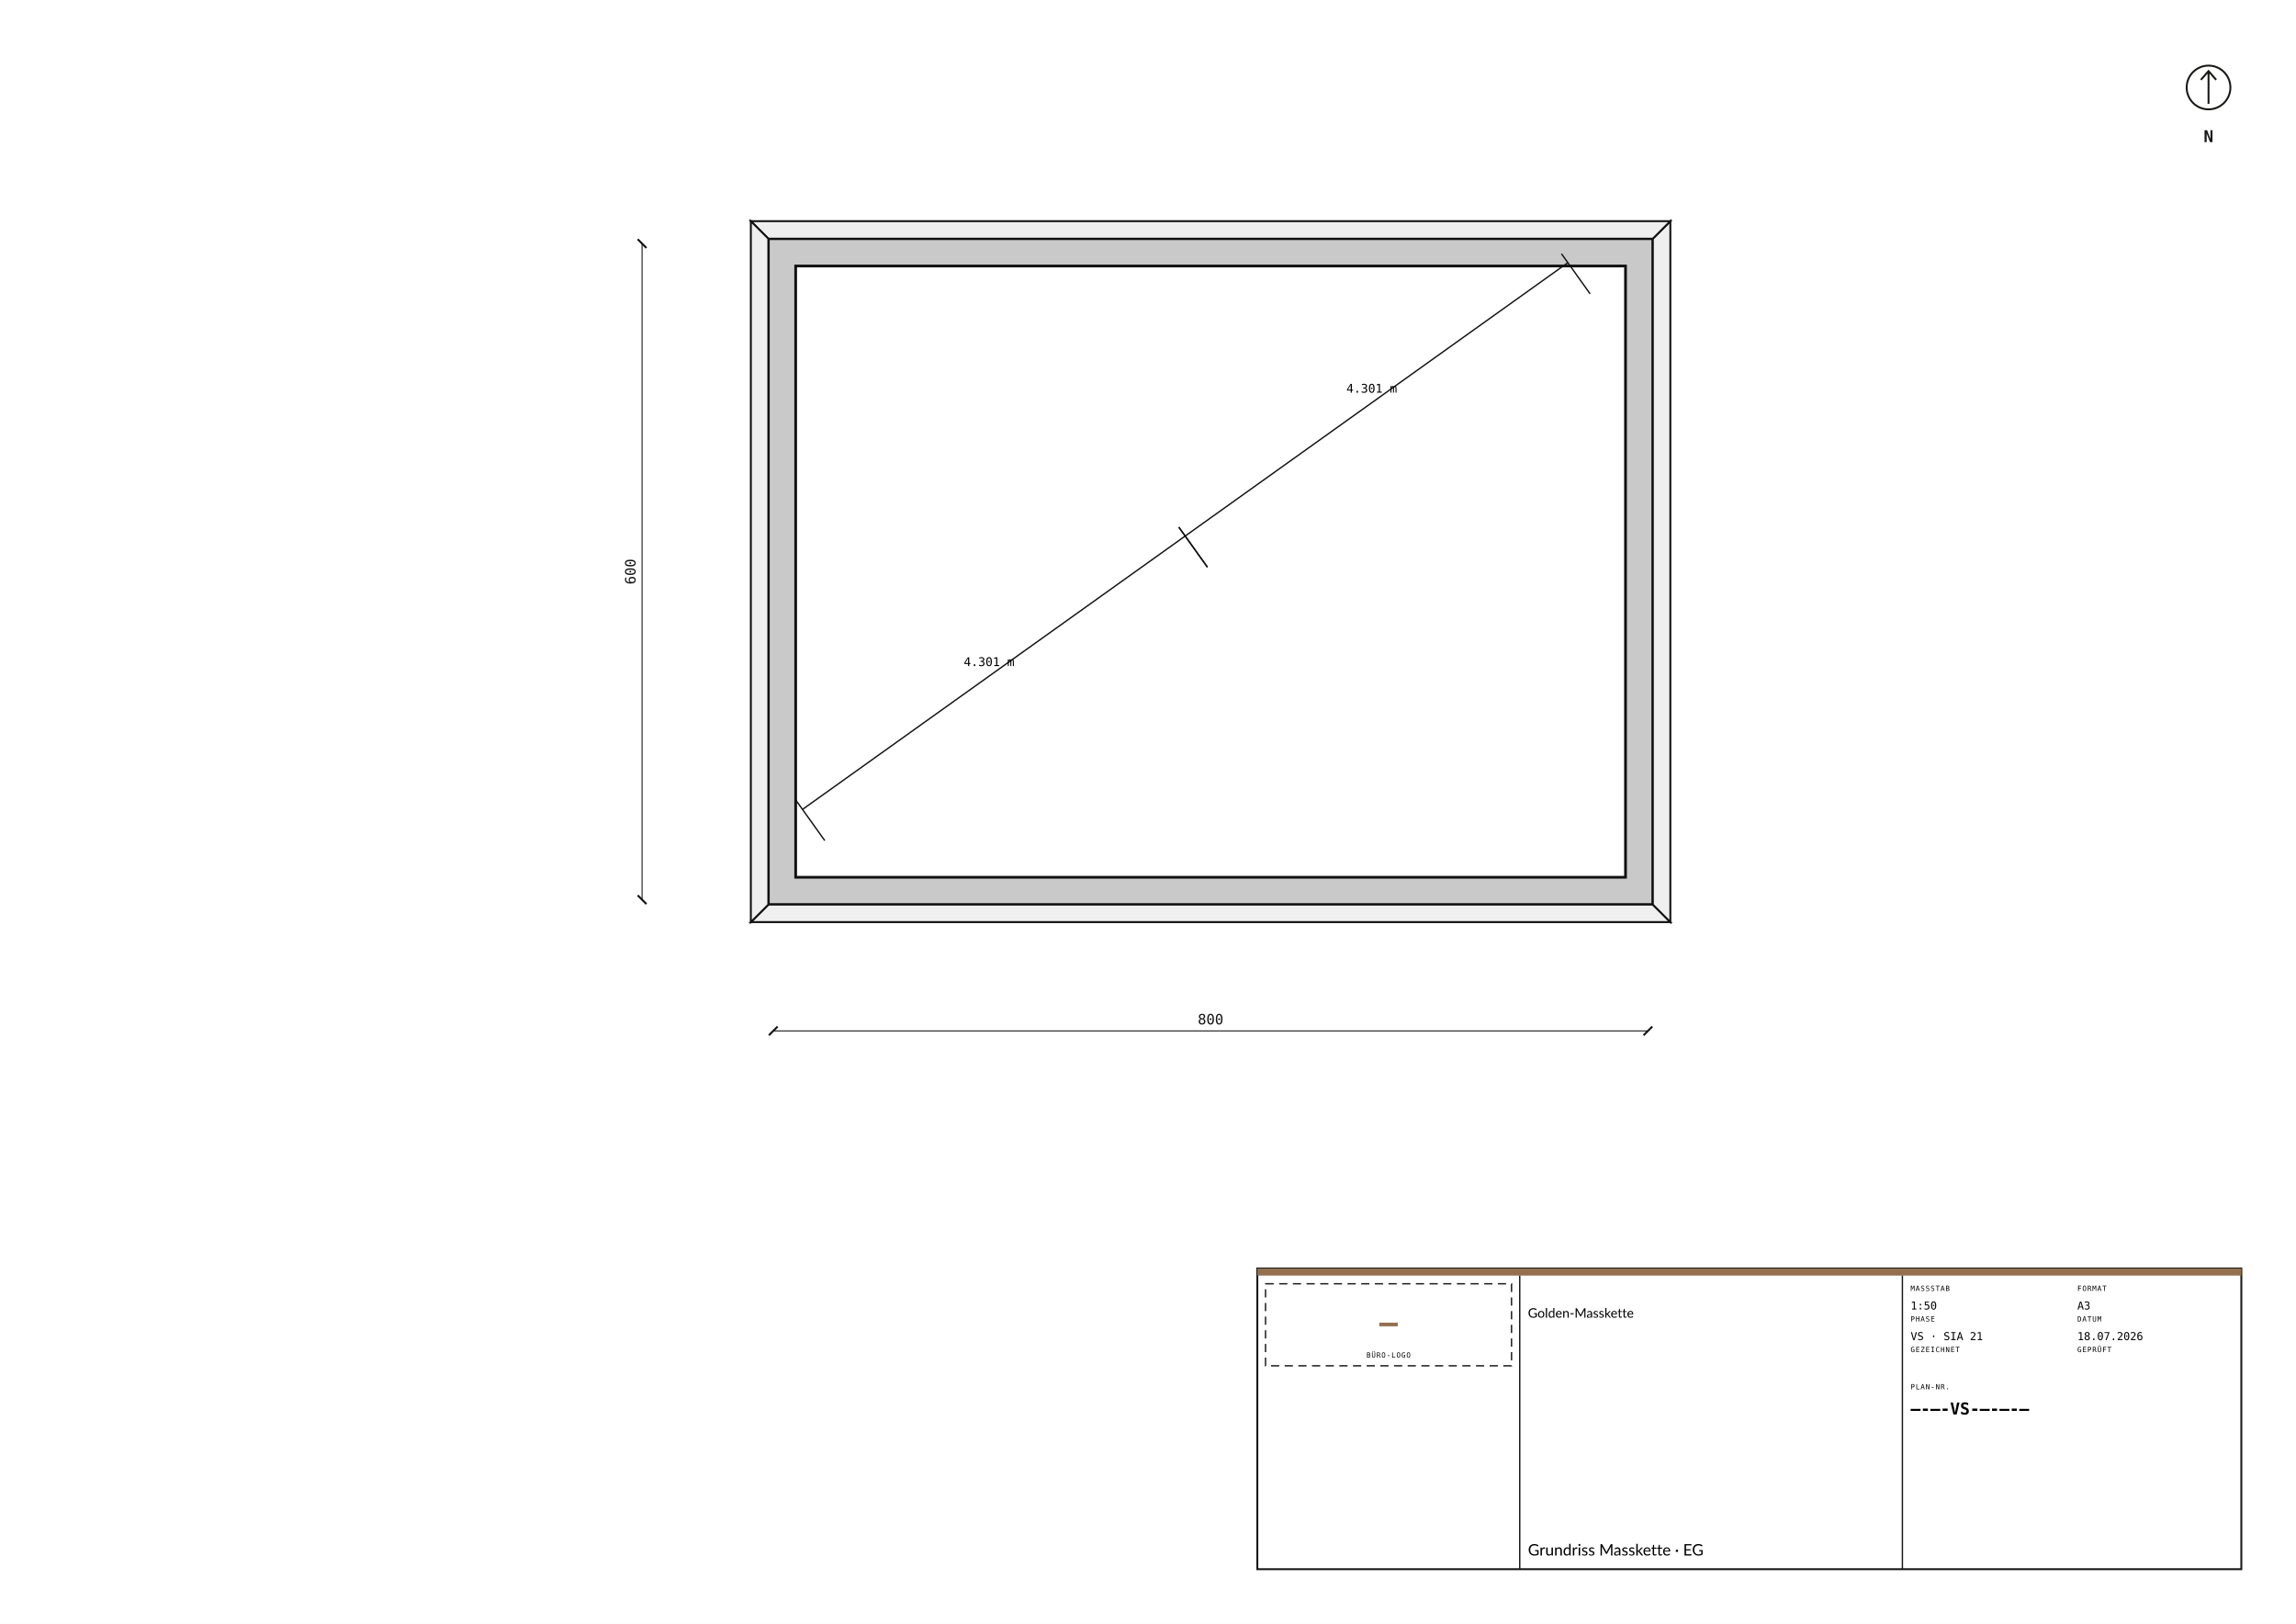
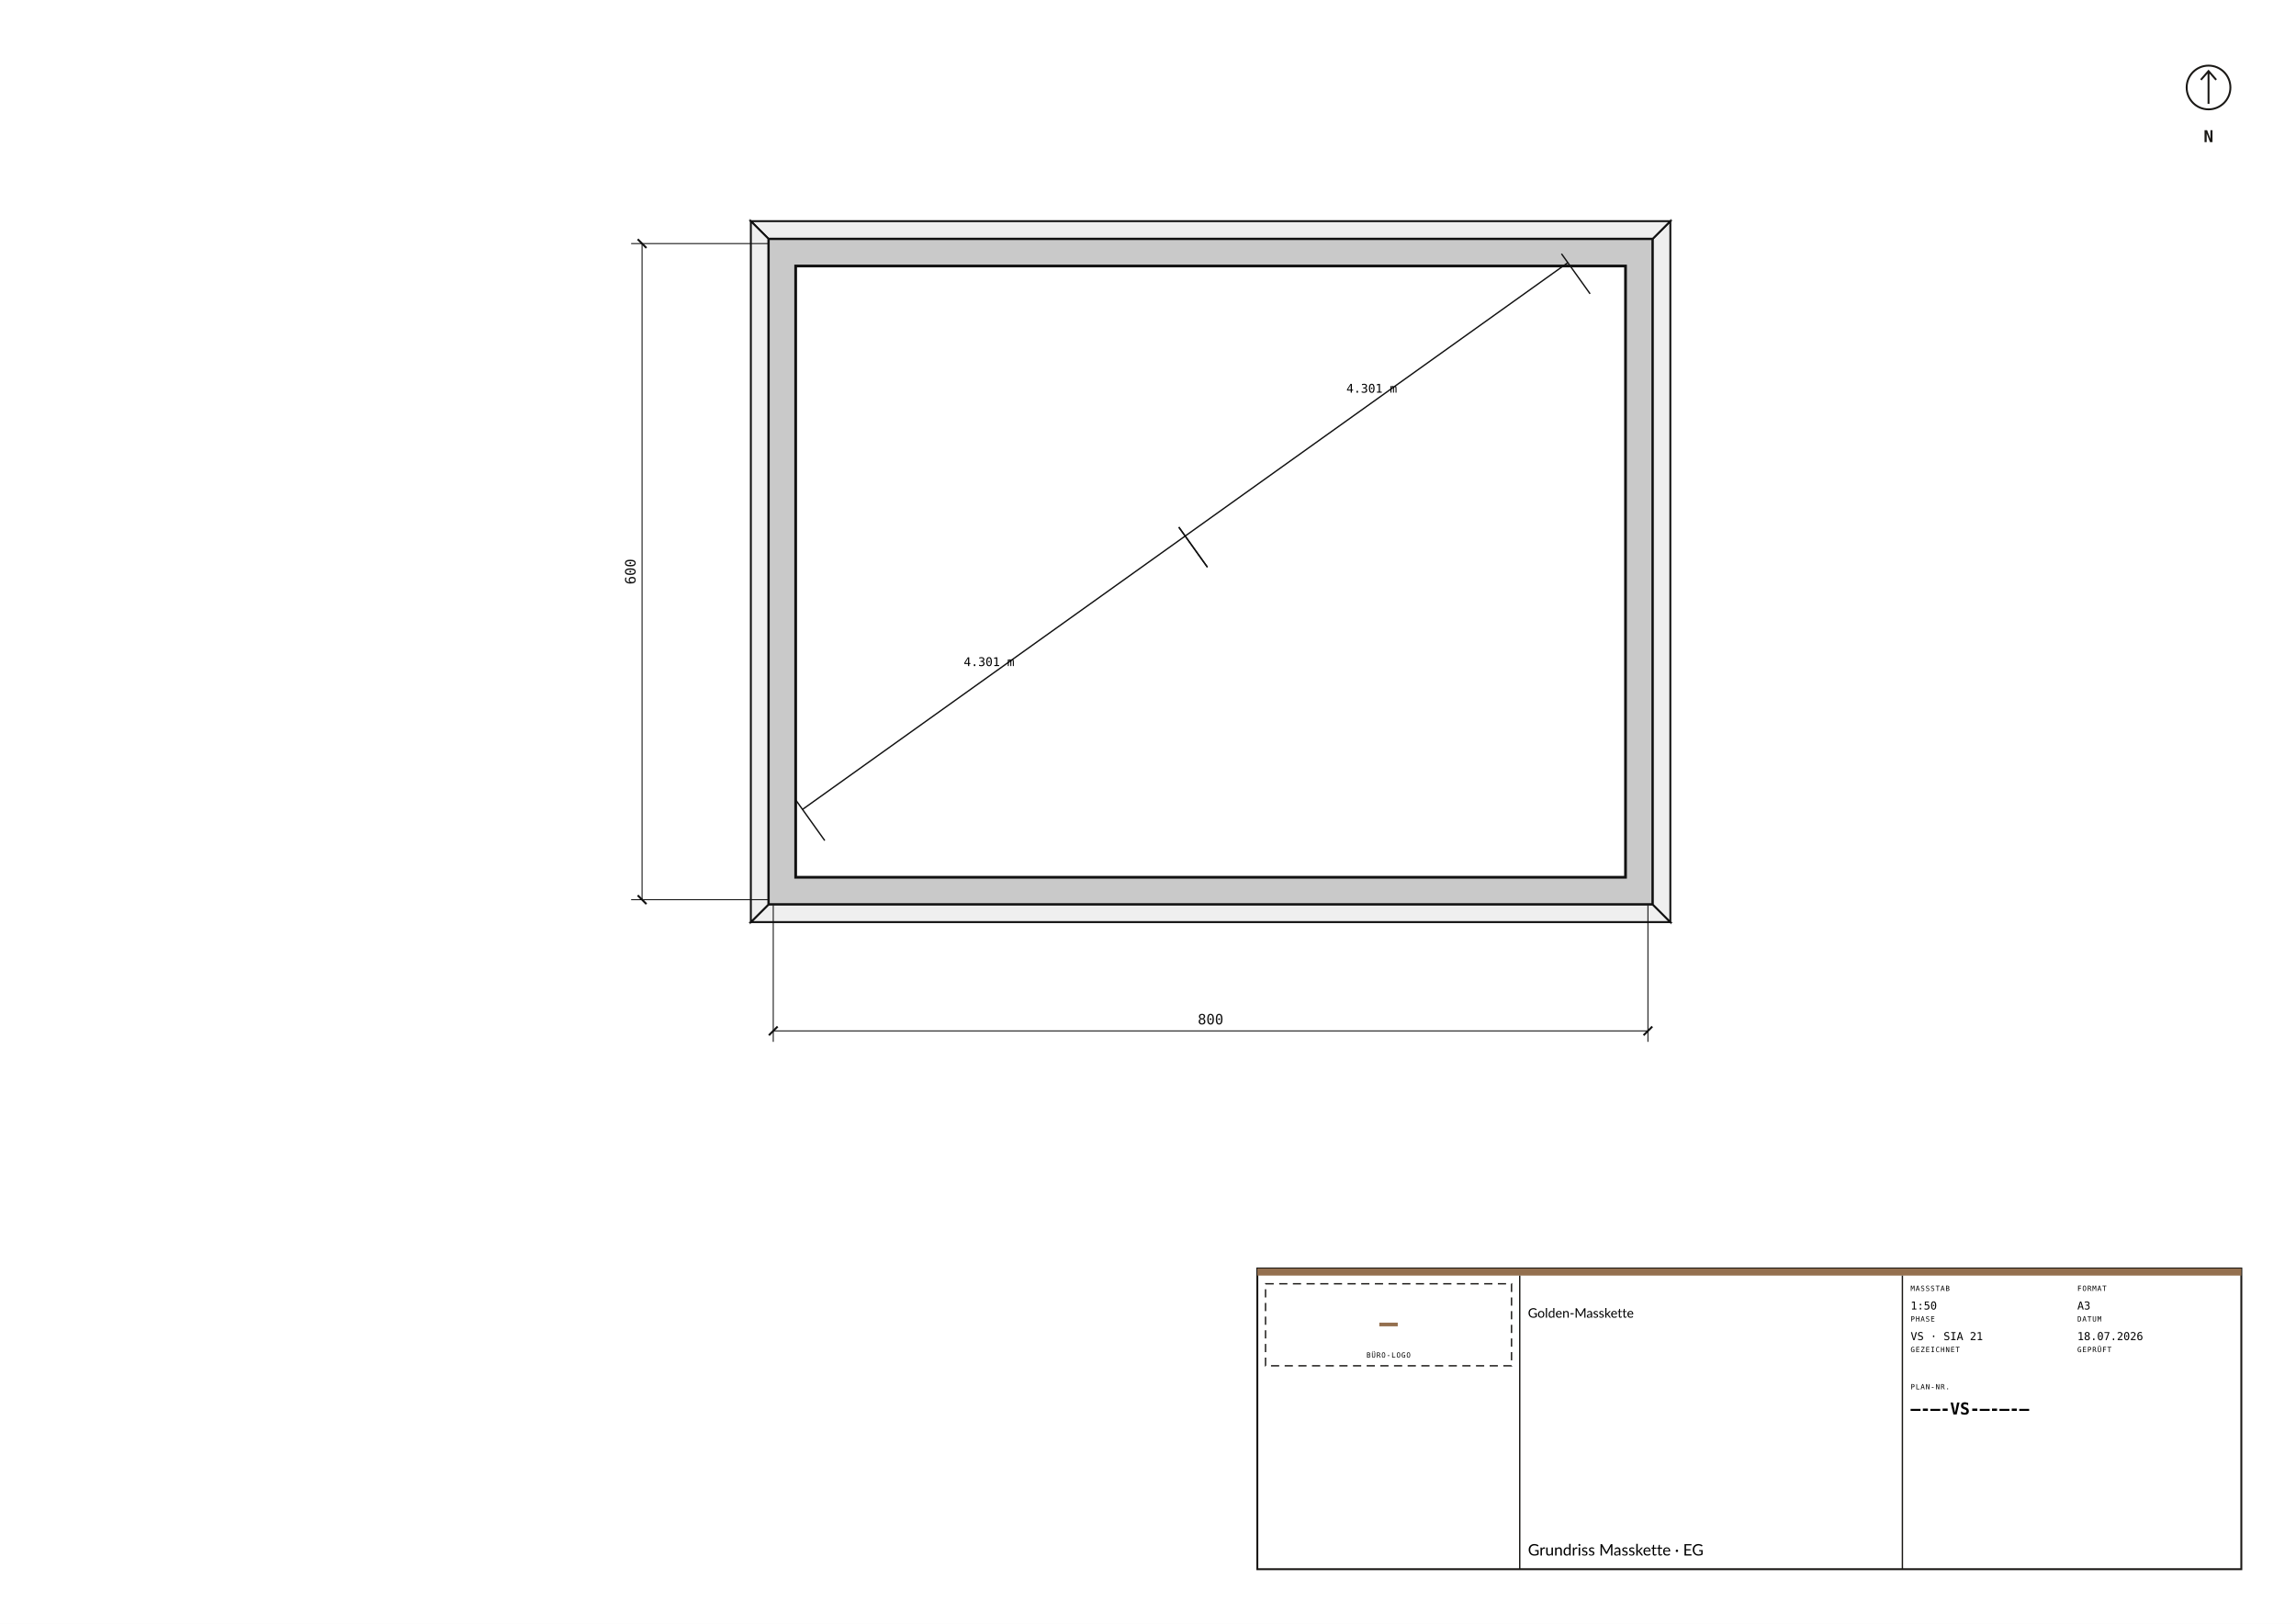
<svg xmlns="http://www.w3.org/2000/svg" width="420mm" height="297mm" viewBox="0 0 420 297" font-family="Helvetica, Arial, sans-serif">
  <rect width="420" height="297" fill="white" />
  <g transform="translate(141.45, 164.55) scale(0.02)">
    <path d="M 8045 45 L 8045 -6045 L -45 -6045 L -45 45 Z M 205 -5795 L 7795 -5795 L 7795 -205 L 205 -205 Z" fill-rule="evenodd" fill="#c9c9c9" stroke="#111" stroke-width="25" />
    <path d="M -45 45 L 8045 45 L 8205 205 L -205 205 Z" fill-rule="evenodd" fill="#efefef" stroke="#111" stroke-width="17.5" />
    <path d="M 8045 45 L 8045 -6045 L 8205 -6205 L 8205 205 Z" fill-rule="evenodd" fill="#efefef" stroke="#111" stroke-width="17.5" />
    <path d="M 8045 -6045 L -45 -6045 L -205 -6205 L 8205 -6205 Z" fill-rule="evenodd" fill="#efefef" stroke="#111" stroke-width="17.5" />
    <path d="M -45 -6045 L -45 45 L -205 205 L -205 -6205 Z" fill-rule="evenodd" fill="#efefef" stroke="#111" stroke-width="17.5" />
    <line x1="267.505" y1="-825.493" x2="3767.505" y2="-3325.493" stroke="#111" stroke-width="12.5" />
    <line x1="470.938" y1="-540.687" x2="209.381" y2="-906.867" stroke="#111" stroke-width="12.5" />
    <line x1="3970.938" y1="-3040.687" x2="3709.381" y2="-3406.867" stroke="#111" stroke-width="12.5" />
    <line x1="3767.505" y1="-3325.493" x2="7267.505" y2="-5825.493" stroke="#111" stroke-width="12.5" />
    <line x1="3970.938" y1="-3040.687" x2="3709.381" y2="-3406.867" stroke="#111" stroke-width="12.5" />
    <line x1="7470.938" y1="-5540.687" x2="7209.381" y2="-5906.867" stroke="#111" stroke-width="12.5" />
    <text x="1973.912" y="-2136.523" text-anchor="middle" font-size="110" font-family="'IBM Plex Mono', ui-monospace, monospace">4.301 m</text>
    <text x="5473.912" y="-4636.523" text-anchor="middle" font-size="110" font-family="'IBM Plex Mono', ui-monospace, monospace">4.301 m</text>
    <g stroke="#111" fill="#111">
      <line x1="0" y1="1200" x2="8000" y2="1200" stroke-width="9" />
+       <line x1="0" y1="50" x2="0" y2="1300" stroke-width="9" />
+       <line x1="8000" y1="50" x2="8000" y2="1300" stroke-width="9" />
      <line x1="-40" y1="1240" x2="40" y2="1160" stroke-width="18" />
      <line x1="7960" y1="1240" x2="8040" y2="1160" stroke-width="18" />
      <text x="4000" y="1140" text-anchor="middle" font-size="130" font-family="'IBM Plex Mono', ui-monospace, monospace" stroke="none">800</text>
    </g>
    <g stroke="#111" fill="#111">
      <line x1="-1200" y1="0" x2="-1200" y2="-6000" stroke-width="9" />
+       <line x1="-50" y1="0" x2="-1300" y2="0" stroke-width="9" />
+       <line x1="-50" y1="-6000" x2="-1300" y2="-6000" stroke-width="9" />
      <line x1="-1240" y1="-40" x2="-1160" y2="40" stroke-width="18" />
      <line x1="-1240" y1="-6040" x2="-1160" y2="-5960" stroke-width="18" />
      <text x="-1260" y="-3000" text-anchor="middle" font-size="130" font-family="'IBM Plex Mono', ui-monospace, monospace" stroke="none" transform="rotate(-90 -1260 -3000)">600</text>
    </g>
  </g>
  <g data-teil="nordpfeil" stroke="#1A1815" fill="none" stroke-width="0.35">
    <circle cx="404.00" cy="16.00" r="4" />
    <path d="M 404.00 19.00 L 404.00 13.00 M 402.60 14.60 L 404.00 13.00 L 405.40 14.60" />
    <text x="404.00" y="26.00" text-anchor="middle" font-family="'IBM Plex Mono', ui-monospace, monospace" font-size="3" font-feature-settings="'tnum'" font-weight="bold" stroke="none" fill="#1A1815">N</text>
  </g>
  <g data-teil="plankopf">
    <rect x="230" y="232" width="180" height="55" fill="white" stroke="#1A1815" stroke-width="0.35" />
    <rect x="230" y="232" width="180" height="1.3" fill="#94704F" />
    <line x1="278" y1="233.3" x2="278" y2="287" stroke="#1A1815" stroke-width="0.25" />
    <line x1="348" y1="233.3" x2="348" y2="287" stroke="#1A1815" stroke-width="0.25" />
    <rect x="231.5" y="234.8" width="45" height="15" fill="none" stroke="#1A1815" stroke-width="0.25" stroke-dasharray="1.5 1" />
    <text x="254.00" y="243.80" text-anchor="middle" font-family="'IBM Plex Mono', ui-monospace, monospace" font-size="5.6" font-feature-settings="'tnum'" font-weight="bold" fill="#94704F">—</text>
    <text x="254.00" y="248.30" text-anchor="middle" font-family="'IBM Plex Mono', ui-monospace, monospace" font-size="1.3" font-feature-settings="'tnum'" letter-spacing="0.1em">BÜRO-LOGO</text>
    <text x="279.50" y="241.00" text-anchor="start" font-family="'Lato', Helvetica, Arial, sans-serif" font-size="2.4">Golden-Masskette</text>
    <text x="279.50" y="284.50" text-anchor="start" font-family="'Lato', Helvetica, Arial, sans-serif" font-size="2.9">Grundriss Masskette · EG</text>
    <text x="349.50" y="236.10" text-anchor="start" font-family="'IBM Plex Mono', ui-monospace, monospace" font-size="1.3" font-feature-settings="'tnum'" letter-spacing="0.1em">MASSSTAB</text>
    <text x="349.50" y="239.50" text-anchor="start" font-family="'IBM Plex Mono', ui-monospace, monospace" font-size="2" font-feature-settings="'tnum'">1:50</text>
    <text x="380.00" y="236.10" text-anchor="start" font-family="'IBM Plex Mono', ui-monospace, monospace" font-size="1.3" font-feature-settings="'tnum'" letter-spacing="0.1em">FORMAT</text>
    <text x="380.00" y="239.50" text-anchor="start" font-family="'IBM Plex Mono', ui-monospace, monospace" font-size="2" font-feature-settings="'tnum'">A3</text>
    <text x="349.50" y="241.70" text-anchor="start" font-family="'IBM Plex Mono', ui-monospace, monospace" font-size="1.3" font-feature-settings="'tnum'" letter-spacing="0.1em">PHASE</text>
    <text x="349.50" y="245.10" text-anchor="start" font-family="'IBM Plex Mono', ui-monospace, monospace" font-size="2" font-feature-settings="'tnum'">VS · SIA 21</text>
    <text x="380.00" y="241.70" text-anchor="start" font-family="'IBM Plex Mono', ui-monospace, monospace" font-size="1.3" font-feature-settings="'tnum'" letter-spacing="0.1em">DATUM</text>
    <text x="380.00" y="245.10" text-anchor="start" font-family="'IBM Plex Mono', ui-monospace, monospace" font-size="2" font-feature-settings="'tnum'">18.07.2026</text>
    <text x="349.50" y="247.30" text-anchor="start" font-family="'IBM Plex Mono', ui-monospace, monospace" font-size="1.3" font-feature-settings="'tnum'" letter-spacing="0.1em">GEZEICHNET</text>
    <text x="380.00" y="247.30" text-anchor="start" font-family="'IBM Plex Mono', ui-monospace, monospace" font-size="1.3" font-feature-settings="'tnum'" letter-spacing="0.1em">GEPRÜFT</text>
    <text x="349.50" y="254.10" text-anchor="start" font-family="'IBM Plex Mono', ui-monospace, monospace" font-size="1.3" font-feature-settings="'tnum'" letter-spacing="0.1em">PLAN-NR.</text>
    <text x="349.50" y="258.70" text-anchor="start" font-family="'IBM Plex Mono', ui-monospace, monospace" font-size="3" font-feature-settings="'tnum'" font-weight="bold">—-—-VS-—-—-—</text>
  </g>
</svg>
